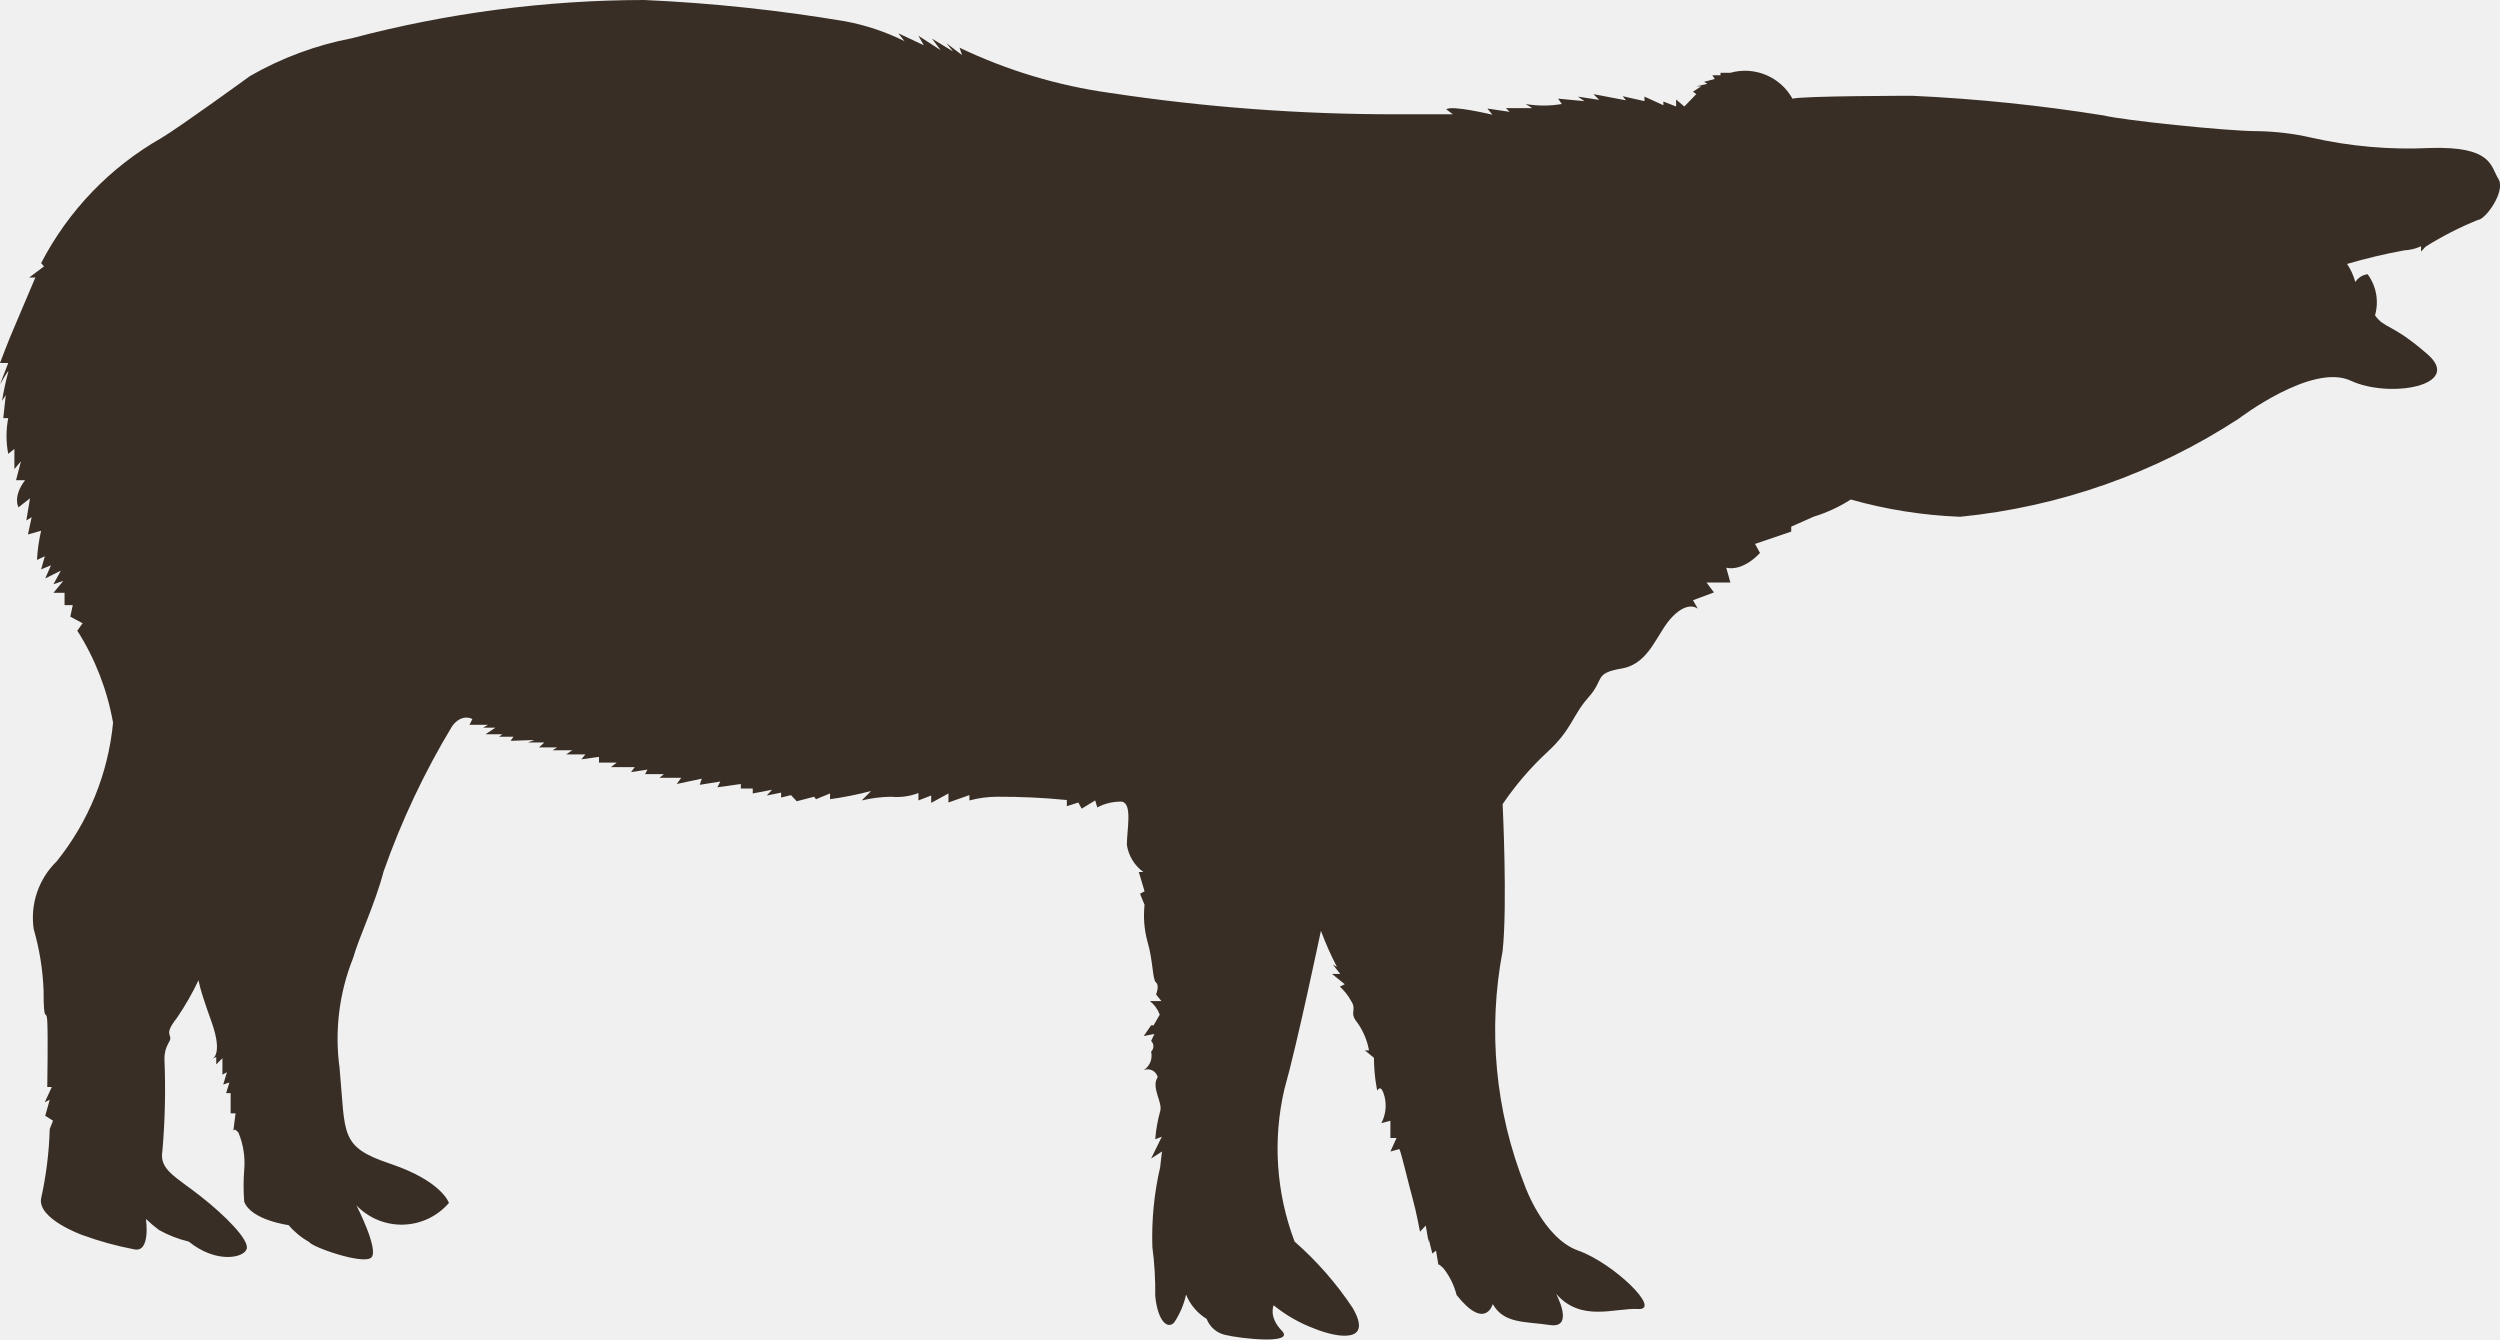
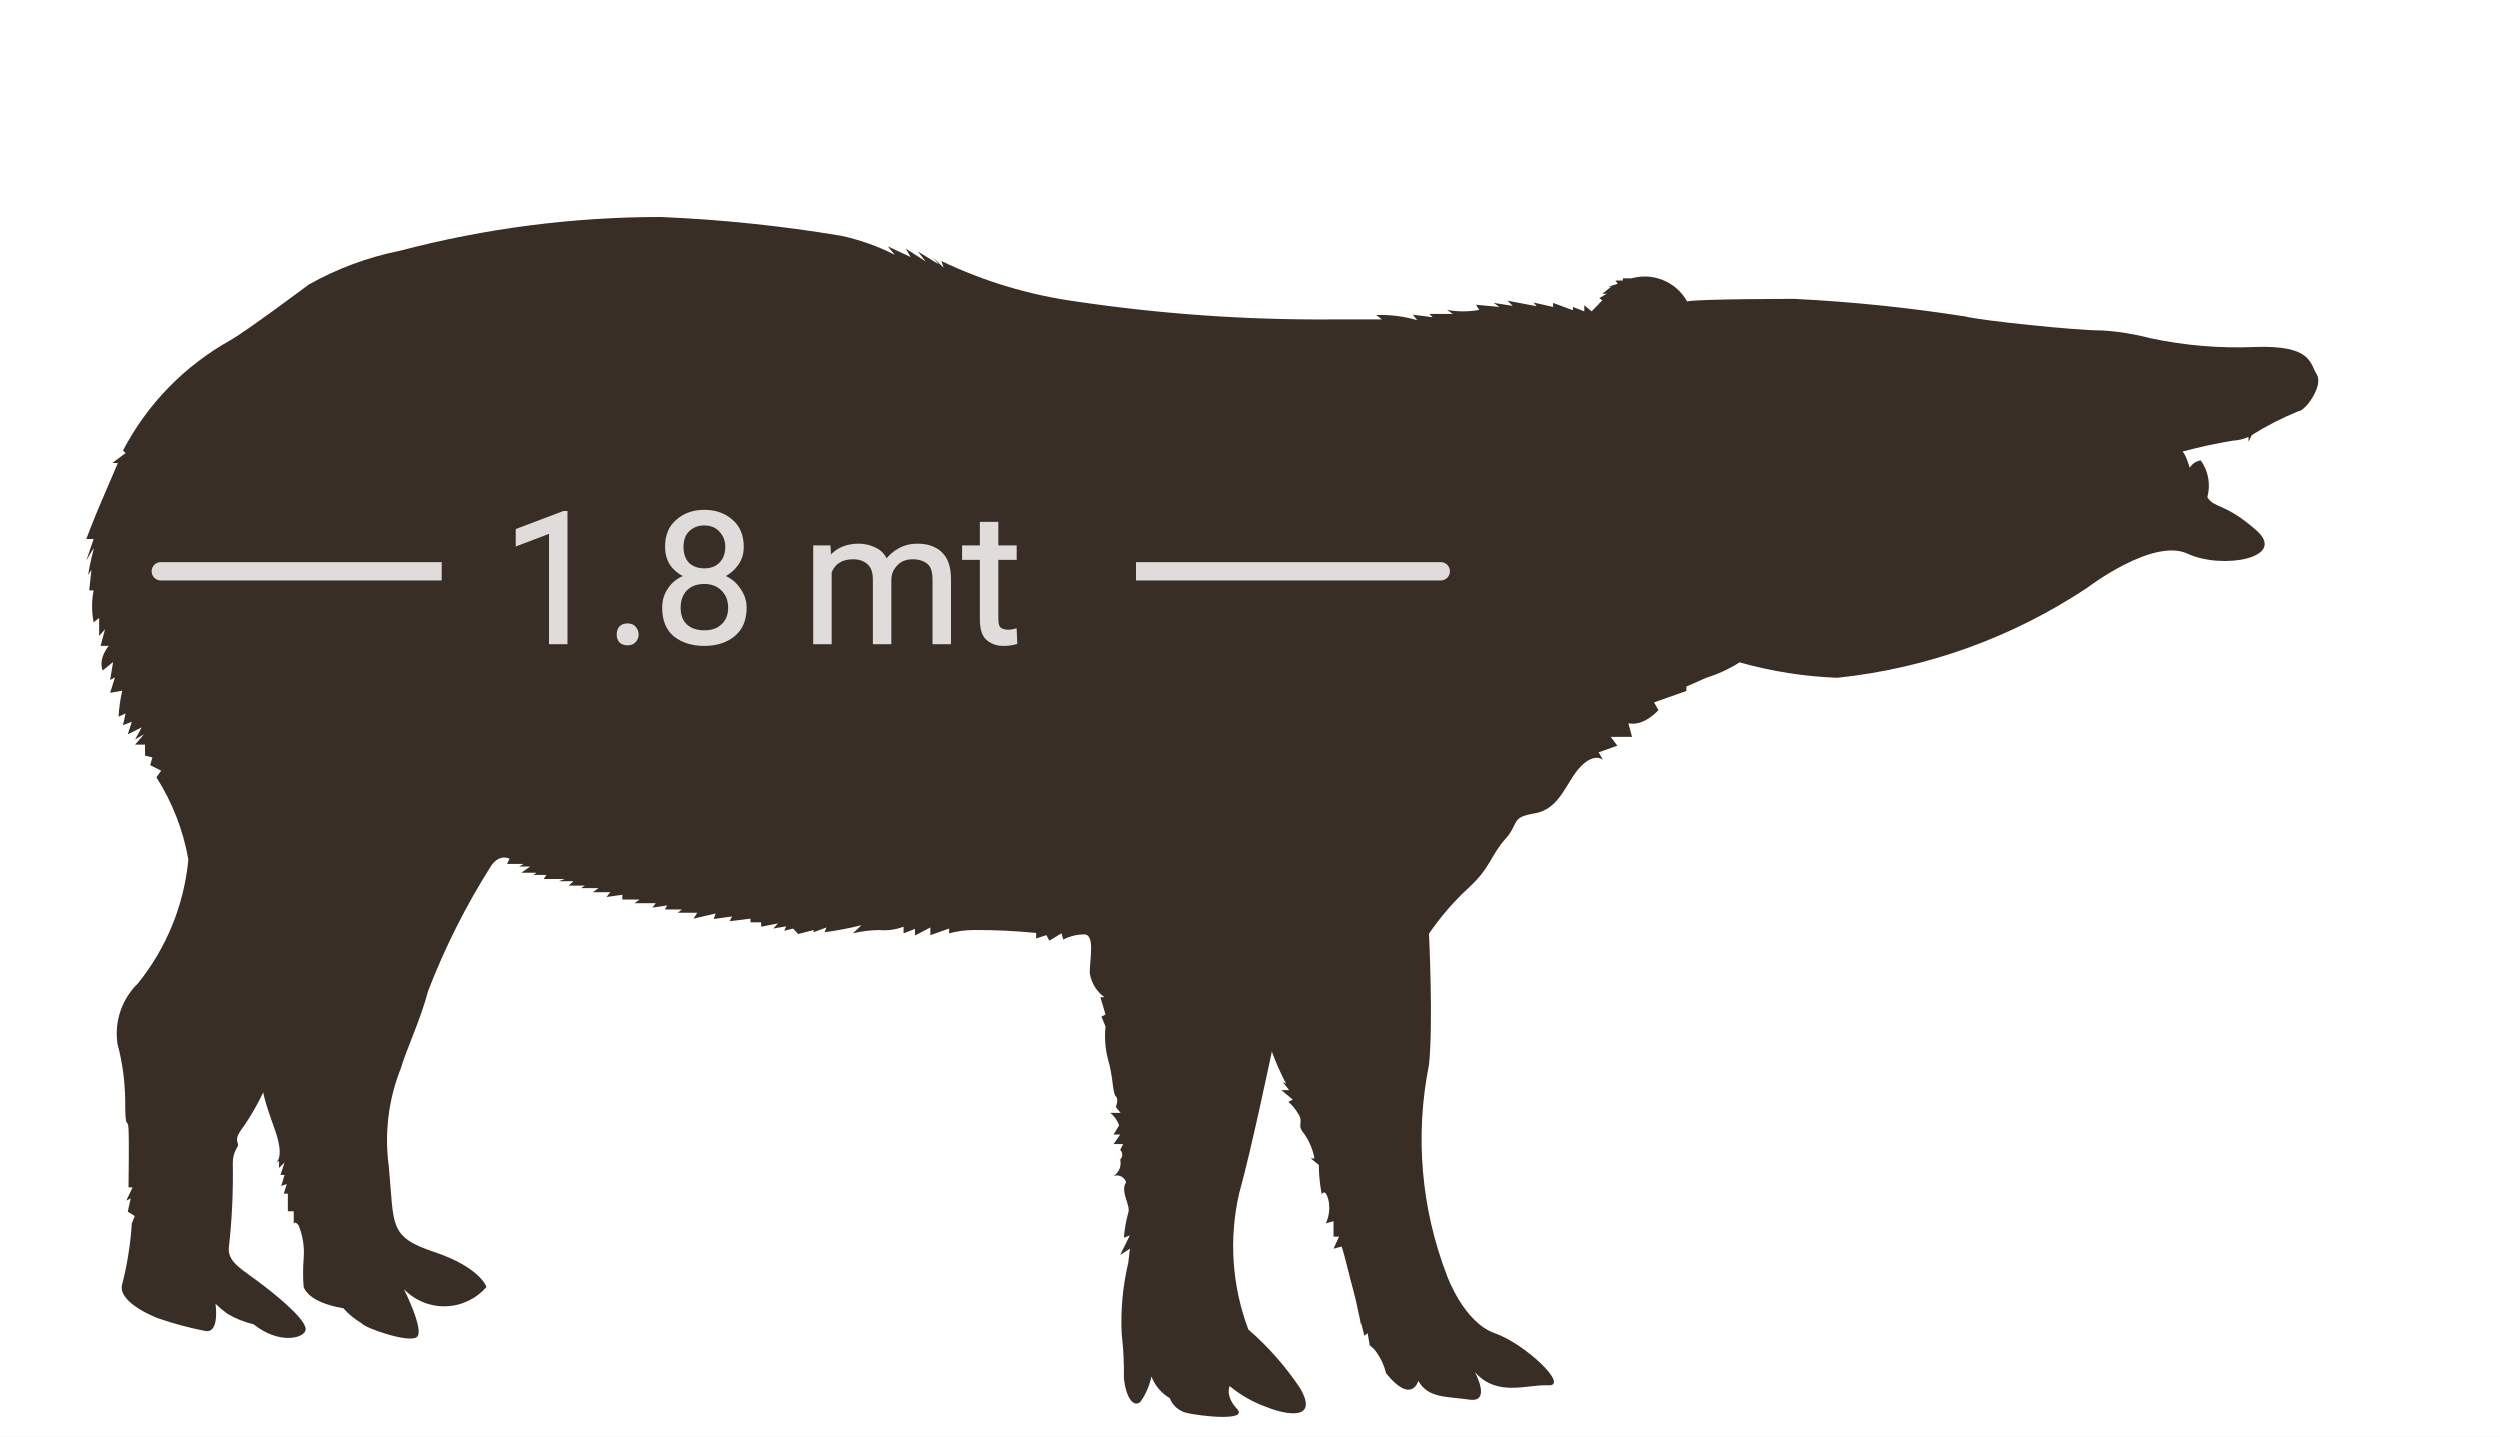
- <svg xmlns="http://www.w3.org/2000/svg" viewBox="0 0 60.81 32.57">
+ <svg xmlns="http://www.w3.org/2000/svg" viewBox="0 0 68.09 39.13">
  <defs>
-     <style>.cls-1{fill:#382e26;}</style>
+     <style>
+ 	.cls-1{fill:#fff;}
+ 	.cls-2{fill:#382e26;}
+ 	.cls-3,
+ 	.cls-4{fill:#e0dcdb;stroke:#e0dcdb;stroke-miterlimit:10;}
+ 	.cls-3{stroke-linecap:round;stroke-width:0.5px;}
+ 	.cls-4{font-size:5px;stroke-width:0.05px;font-family:"Roboto", sans-serif;}
+ </style>
  </defs>
  <g data-name="Layer 2">
-     <g data-name="Layer 1">
-       <path class="cls-1" d="M.33,8c-.1.22-.33.83-.33.83l.2,0L0,9.35s.24-.42.2-.3a7.07,7.07,0,0,0-.15.7l.09-.14-.06.56H.2a2.3,2.3,0,0,0,0,.87l.15-.12v.49l.16-.19-.12.46.22,0c-.31.41-.16.66-.16.66s.28-.22.28-.22l-.09.54.13-.08L.68,13,1,12.91a4.07,4.07,0,0,0-.1.71l.19-.09L1,13.85l.24-.1-.14.32.38-.19-.18.33.24-.08-.24.29.27,0,0,.3.2,0L1.71,15l.3.16-.13.18a6.17,6.17,0,0,1,.87,2.24,6.35,6.35,0,0,1-1.37,3.37,1.91,1.91,0,0,0-.56,1.65,6.23,6.23,0,0,1,.24,1.49c0,.88.07.41.09.75s0,1.6,0,1.6h.11l-.17.37.12-.06-.11.39.19.12-.08.2A9,9,0,0,1,1,29.15c-.09.5,1,.89,1,.89a8.06,8.06,0,0,0,1.27.35c.4.08.28-.74.28-.74a3.27,3.27,0,0,0,.32.27,2.81,2.81,0,0,0,.72.28c.67.54,1.34.4,1.41.18s-.53-.82-1.13-1.29-1-.64-.92-1.09A17.56,17.56,0,0,0,4,25.76c0-.35.17-.42.14-.53s-.08-.16.17-.48a6.8,6.8,0,0,0,.52-.91s0,.14.31,1,0,.93,0,.93l.12-.06,0,.18.15-.15,0,.4.11-.06-.09.3.15-.05-.08.26.11,0,0,.49.12,0-.06.47s0-.16.13,0a1.93,1.93,0,0,1,.14.91,4.91,4.91,0,0,0,0,.77c.17.45,1.08.57,1.08.57a1.81,1.81,0,0,0,.5.41c.06.12,1.31.56,1.51.38s-.36-1.27-.36-1.27a1.52,1.52,0,0,0,2.25-.06s-.17-.53-1.42-.95-1.09-.7-1.24-2.33a5.28,5.28,0,0,1,.33-2.68c.14-.5.53-1.3.74-2.1A19.11,19.11,0,0,1,11,17.66c.24-.32.49-.17.49-.17l-.07.14.45,0-.12.07h.3l-.24.16h.41l-.08.06h.35l-.07.1L13,18l-.16.06h.4l-.13.12.44,0-.11.07.48,0-.15.1.47,0-.1.12.43-.06,0,.14H15l-.14.11.58,0-.09.12.4-.06-.06.11h.46l-.11.09h.53l-.11.15.61-.13-.05.15.5-.08-.07.14.57-.08v.11l.29,0,0,.12.47-.09-.13.14.35-.07L19,19.4l.24-.06.14.15.42-.11.05.06.34-.14,0,.14a8.66,8.66,0,0,0,1-.2l-.23.23a3.28,3.28,0,0,1,.71-.09,1.49,1.49,0,0,0,.67-.09l0,.18.31-.12,0,.18.42-.23v.22l.51-.18v.13a2.64,2.64,0,0,1,.68-.09,16.4,16.4,0,0,1,1.69.08l0,.15.28-.09.08.15.33-.2.05.17a1.2,1.2,0,0,1,.6-.14c.26.05.12.68.12,1.05a1,1,0,0,0,.4.66h-.11l.14.47-.11.06.11.27a2.42,2.42,0,0,0,.07.89c.14.47.12.93.21,1s0,.29,0,.29l.13.16-.28,0a.75.75,0,0,1,.24.33l-.15.26H28l-.18.26.26-.05-.08.17a.18.18,0,0,1,0,.26.42.42,0,0,1-.18.45.25.25,0,0,1,.34.17c-.17.25.13.62.06.83a3.55,3.55,0,0,0-.12.68l.16-.06-.26.53.28-.18s0-.19-.06.39a7.52,7.52,0,0,0-.19,1.94,8.32,8.32,0,0,1,.07,1.19c.06.62.3.82.46.65a2,2,0,0,0,.29-.68,1.23,1.23,0,0,0,.5.59.63.63,0,0,0,.45.39c.37.09,1.71.24,1.38-.1s-.2-.62-.2-.62a3.53,3.53,0,0,0,1,.57c.57.23,1.43.36.92-.51a8.13,8.13,0,0,0-1.41-1.61,6.38,6.38,0,0,1-.25-3.7c.31-1.09.89-3.86.89-3.86a7.77,7.77,0,0,0,.39.88l-.1-.06.18.23H32.4l.31.25-.12.06a1.25,1.25,0,0,1,.27.34c.16.24-.06.28.16.54a1.7,1.7,0,0,1,.28.67l-.1,0,.22.18c0,.44.08.8.08.8s.09-.2.18.15a.92.92,0,0,1-.08.64l.22-.06v.42l.15,0-.15.33.22-.06c.06.15.23.88.32,1.2s.18.81.18.81l.14-.15.07.41,0-.09.09.36.09-.07.06.36s-.07-.11.12.07a1.72,1.72,0,0,1,.32.65c.7.88.88.22.88.22.27.48.78.42,1.39.51s.15-.76.15-.76c.61.7,1.42.34,2,.37s-.61-1.12-1.46-1.42-1.3-1.58-1.3-1.58a10.28,10.28,0,0,1-.54-5.71c.12-1.12,0-3.57,0-3.57a7.33,7.33,0,0,1,1.09-1.27c.6-.55.6-.88,1-1.33s.12-.58.81-.7.85-.88,1.24-1.27.61-.18.61-.18l-.12-.21.51-.19-.18-.24.58,0-.1-.36c.43.09.82-.36.82-.36l-.12-.22.88-.3,0-.12.54-.24a3.78,3.78,0,0,0,.91-.42,11.33,11.33,0,0,0,2.66.42,15.13,15.13,0,0,0,6.78-2.39s1.78-1.36,2.72-.92,2.74.12,1.87-.64S58,8,57.77,7.67a1.15,1.15,0,0,0-.18-1,.42.42,0,0,0-.3.19,1.44,1.44,0,0,0-.2-.44,13.6,13.6,0,0,1,1.39-.33,1.16,1.16,0,0,0,.41-.1l0,.13L59,6a8.23,8.23,0,0,1,1.27-.65c.18,0,.69-.7.5-1s-.14-.8-1.67-.75a10.69,10.69,0,0,1-2.87-.25,6.35,6.35,0,0,0-1.33-.16c-.74,0-3.3-.27-3.72-.38a41.48,41.48,0,0,0-4.66-.48s-2.65,0-2.92.07a1.32,1.32,0,0,0-1.51-.63h-.24l0,.06-.2,0,.06.09-.26.07.08.05-.27.06.12,0-.2.13.08.06-.29.3-.12-.1-.08-.07v.17l-.31-.12,0,.09L40,2.35l0,.11-.53-.12.08.1-.79-.15.14.14-.52-.08.16.11-.64-.06.09.13a2.6,2.6,0,0,1-.88,0l.16.1h-.64l.09.09-.54-.08.12.15s-1-.24-1.12-.13l.16.12s-1.1,0-1.39,0A46.2,46.2,0,0,1,27,2.26a12.43,12.43,0,0,1-3.66-1.1l.06.18-.38-.29.16.2L22.67.94l.21.28L22.34.87l.13.23L21.85.81,22,1A5.57,5.57,0,0,0,20.57.52,40.3,40.3,0,0,0,15.67,0,27.92,27.92,0,0,0,8.56.93a8,8,0,0,0-2.48.92S4.39,3.08,3.92,3.36A7.44,7.44,0,0,0,1,6.4l.07.08-.36.27.15,0Z" />
-     </g>
+     <rect class="cls-1" width="68.09" height="39.13" />
+     <path class="cls-2" d="M2.68,13.85c-.1.23-.33.83-.33.83h.2l-.2.59s.24-.43.2-.31a7.07,7.07,0,0,0-.15.7l.09-.14-.06.56h.12a2.28,2.28,0,0,0,0,.87l.15-.12v.49l.16-.18-.12.45.22,0c-.31.41-.16.67-.16.67s.28-.23.28-.23L3,18.52l.13-.07L3,18.87l.33-.06a4.07,4.07,0,0,0-.1.71l.19-.09-.07.32.24-.09L3.48,20l.38-.19-.18.33L3.92,20l-.24.28.27,0,0,.3.2.05-.06.21.3.15-.13.18a6.17,6.17,0,0,1,.87,2.24,6.32,6.32,0,0,1-1.37,3.37,1.91,1.91,0,0,0-.56,1.65A6.24,6.24,0,0,1,3.41,30c0,.87.07.4.09.74s0,1.6,0,1.6l.11,0-.17.36.12-.06L3.48,33l.19.12-.08.2a9,9,0,0,1-.27,1.69c-.09.5,1,.9,1,.9a9.54,9.54,0,0,0,1.27.34c.4.08.28-.74.28-.74a3.27,3.27,0,0,0,.32.27,2.59,2.59,0,0,0,.72.29c.67.54,1.34.39,1.41.17S7.76,35.46,7.16,35s-1-.63-.92-1.09a17.48,17.48,0,0,0,.1-2.23c0-.35.17-.43.14-.53s-.08-.17.17-.49a6.8,6.8,0,0,0,.52-.91s0,.14.31,1,0,.94,0,.94l.12-.07,0,.19.15-.15L7.64,32,7.75,32l-.09.3.15-.05-.08.26.11,0,0,.48H8L8,33.37s0-.16.13,0a1.93,1.93,0,0,1,.14.91,4.91,4.91,0,0,0,0,.77c.17.46,1.08.58,1.08.58a2,2,0,0,0,.5.41c.06.12,1.31.56,1.51.37S11,35.11,11,35.11a1.52,1.52,0,0,0,2.25-.06s-.17-.53-1.42-.95-1.09-.7-1.24-2.33a5.28,5.28,0,0,1,.33-2.68c.14-.49.53-1.3.74-2.1a19.45,19.45,0,0,1,1.73-3.43c.24-.32.49-.17.49-.17l-.07.14.45,0-.12.07h.3l-.24.17.41,0-.08.06h.35l-.07.11.57,0-.16.06h.4l-.13.12.44,0-.11.07.48,0-.15.11.47,0-.1.13.43-.06,0,.13.47,0-.14.1.58,0-.09.12.4-.06-.06.11h.46l-.11.09h.53l-.1.16.6-.14-.05.15.5-.07-.07.13.57-.07v.1l.29,0v.12l.46-.09-.13.14.35-.06-.05.12.24-.06.14.15.42-.11,0,.06.35-.13-.05.13a9.06,9.06,0,0,0,1-.19l-.23.22a3.28,3.28,0,0,1,.71-.09,1.49,1.49,0,0,0,.67-.09l0,.18.31-.12,0,.18.42-.22v.21l.51-.18v.13a2.64,2.64,0,0,1,.68-.09,16.4,16.4,0,0,1,1.69.08l0,.15.28-.09.08.15.33-.2.05.17a1.23,1.23,0,0,1,.6-.14c.26.05.12.68.12,1.05a1,1,0,0,0,.4.66h-.11l.14.47-.11.06.11.27a2.48,2.48,0,0,0,.07.9c.14.47.12.92.21,1s0,.29,0,.29l.13.16-.28,0a.75.75,0,0,1,.24.34l-.15.25h.18l-.18.26.26,0-.08.16a.18.18,0,0,1,0,.26.42.42,0,0,1-.18.45.26.26,0,0,1,.34.17c-.17.26.13.62.06.83a3.55,3.55,0,0,0-.12.68l.16-.06-.26.53.28-.18s0-.18-.06.39a7,7,0,0,0-.18,1.94,8.86,8.86,0,0,1,.06,1.19c.06.62.3.82.46.65a1.87,1.87,0,0,0,.29-.68,1.17,1.17,0,0,0,.5.59.65.65,0,0,0,.45.4c.37.09,1.71.24,1.38-.11s-.2-.62-.2-.62a3.26,3.26,0,0,0,1,.57c.57.23,1.43.37.92-.51a8,8,0,0,0-1.41-1.6,6.43,6.43,0,0,1-.25-3.71c.31-1.09.89-3.86.89-3.86a7,7,0,0,0,.39.88l-.1-.06.18.23h-.21l.31.26-.12.06a1.29,1.29,0,0,1,.27.33c.16.24-.06.29.16.54a1.7,1.7,0,0,1,.28.67l-.1,0,.22.18c0,.44.08.8.08.8s.09-.19.18.15a1,1,0,0,1-.07.64l.21-.06v.42l.15,0-.15.33.22-.06c.06.15.23.88.32,1.2s.18.81.18.81L37,35.7l.07.41,0-.09.09.36.09-.07.06.36s-.07-.1.12.08a1.66,1.66,0,0,1,.32.65c.7.87.88.21.88.21.27.48.78.42,1.39.51s.15-.75.15-.75c.61.69,1.42.33,2,.36s-.61-1.12-1.46-1.42-1.3-1.57-1.3-1.57A10.31,10.31,0,0,1,38.92,29c.12-1.12,0-3.57,0-3.57A7.33,7.33,0,0,1,40,24.18c.6-.55.6-.88,1-1.33s.12-.58.81-.7.85-.87,1.24-1.27.61-.18.61-.18l-.12-.21.51-.18-.18-.24.58,0-.1-.37c.43.09.82-.36.82-.36l-.12-.21.88-.31,0-.12.54-.24a3.78,3.78,0,0,0,.91-.42,11.33,11.33,0,0,0,2.66.42A15.13,15.13,0,0,0,56.86,16s1.78-1.36,2.72-.92,2.74.12,1.87-.64-1.15-.59-1.33-.9a1.18,1.18,0,0,0-.18-1,.41.41,0,0,0-.3.2s-.11-.38-.2-.44A13.5,13.5,0,0,1,60.83,12a1.16,1.16,0,0,0,.41-.1l0,.13.09-.18a8.23,8.23,0,0,1,1.27-.65c.18,0,.69-.69.5-1s-.14-.8-1.67-.75a11.38,11.38,0,0,1-2.87-.24A6.74,6.74,0,0,0,57.25,9c-.74,0-3.3-.27-3.72-.38a44,44,0,0,0-4.66-.48s-2.65,0-2.92.07a1.32,1.32,0,0,0-1.51-.63H44.2l0,.06-.2,0,.06.09-.26.08.08,0L43.64,8l.12,0-.2.12.08.06-.29.3-.12-.1-.08-.07v.17l-.31-.12,0,.09-.54-.2,0,.11-.53-.12.08.1-.79-.15.14.14-.52-.08.16.11-.64-.06.09.14a2.4,2.4,0,0,1-.88,0l.16.11-.64,0,.09.09-.54-.07.12.15a3.6,3.6,0,0,0-1.12-.14l.16.12s-1.1,0-1.39,0a45.36,45.36,0,0,1-6.95-.49,12.43,12.43,0,0,1-3.66-1.1l.06.18L25.4,7l.17.2L25,6.85l.21.27-.54-.35.13.23-.62-.29.19.23a6,6,0,0,0-1.47-.52A40.08,40.08,0,0,0,18,5.91a27.92,27.92,0,0,0-7.11.92,8.43,8.43,0,0,0-2.48.92S6.74,9,6.27,9.27a7.3,7.3,0,0,0-2.92,3l.07.07-.36.27.15,0Z" />
+     <line class="cls-3" x1="4.38" x2="39.24" y1="15.56" y2="15.56" />
+     <rect class="cls-2" x="12.03" y="10.04" width="18.91" height="10.49" />
+     <text class="cls-4" transform="translate(13.65 17.52)">1.8 mt</text>
  </g>
</svg>
